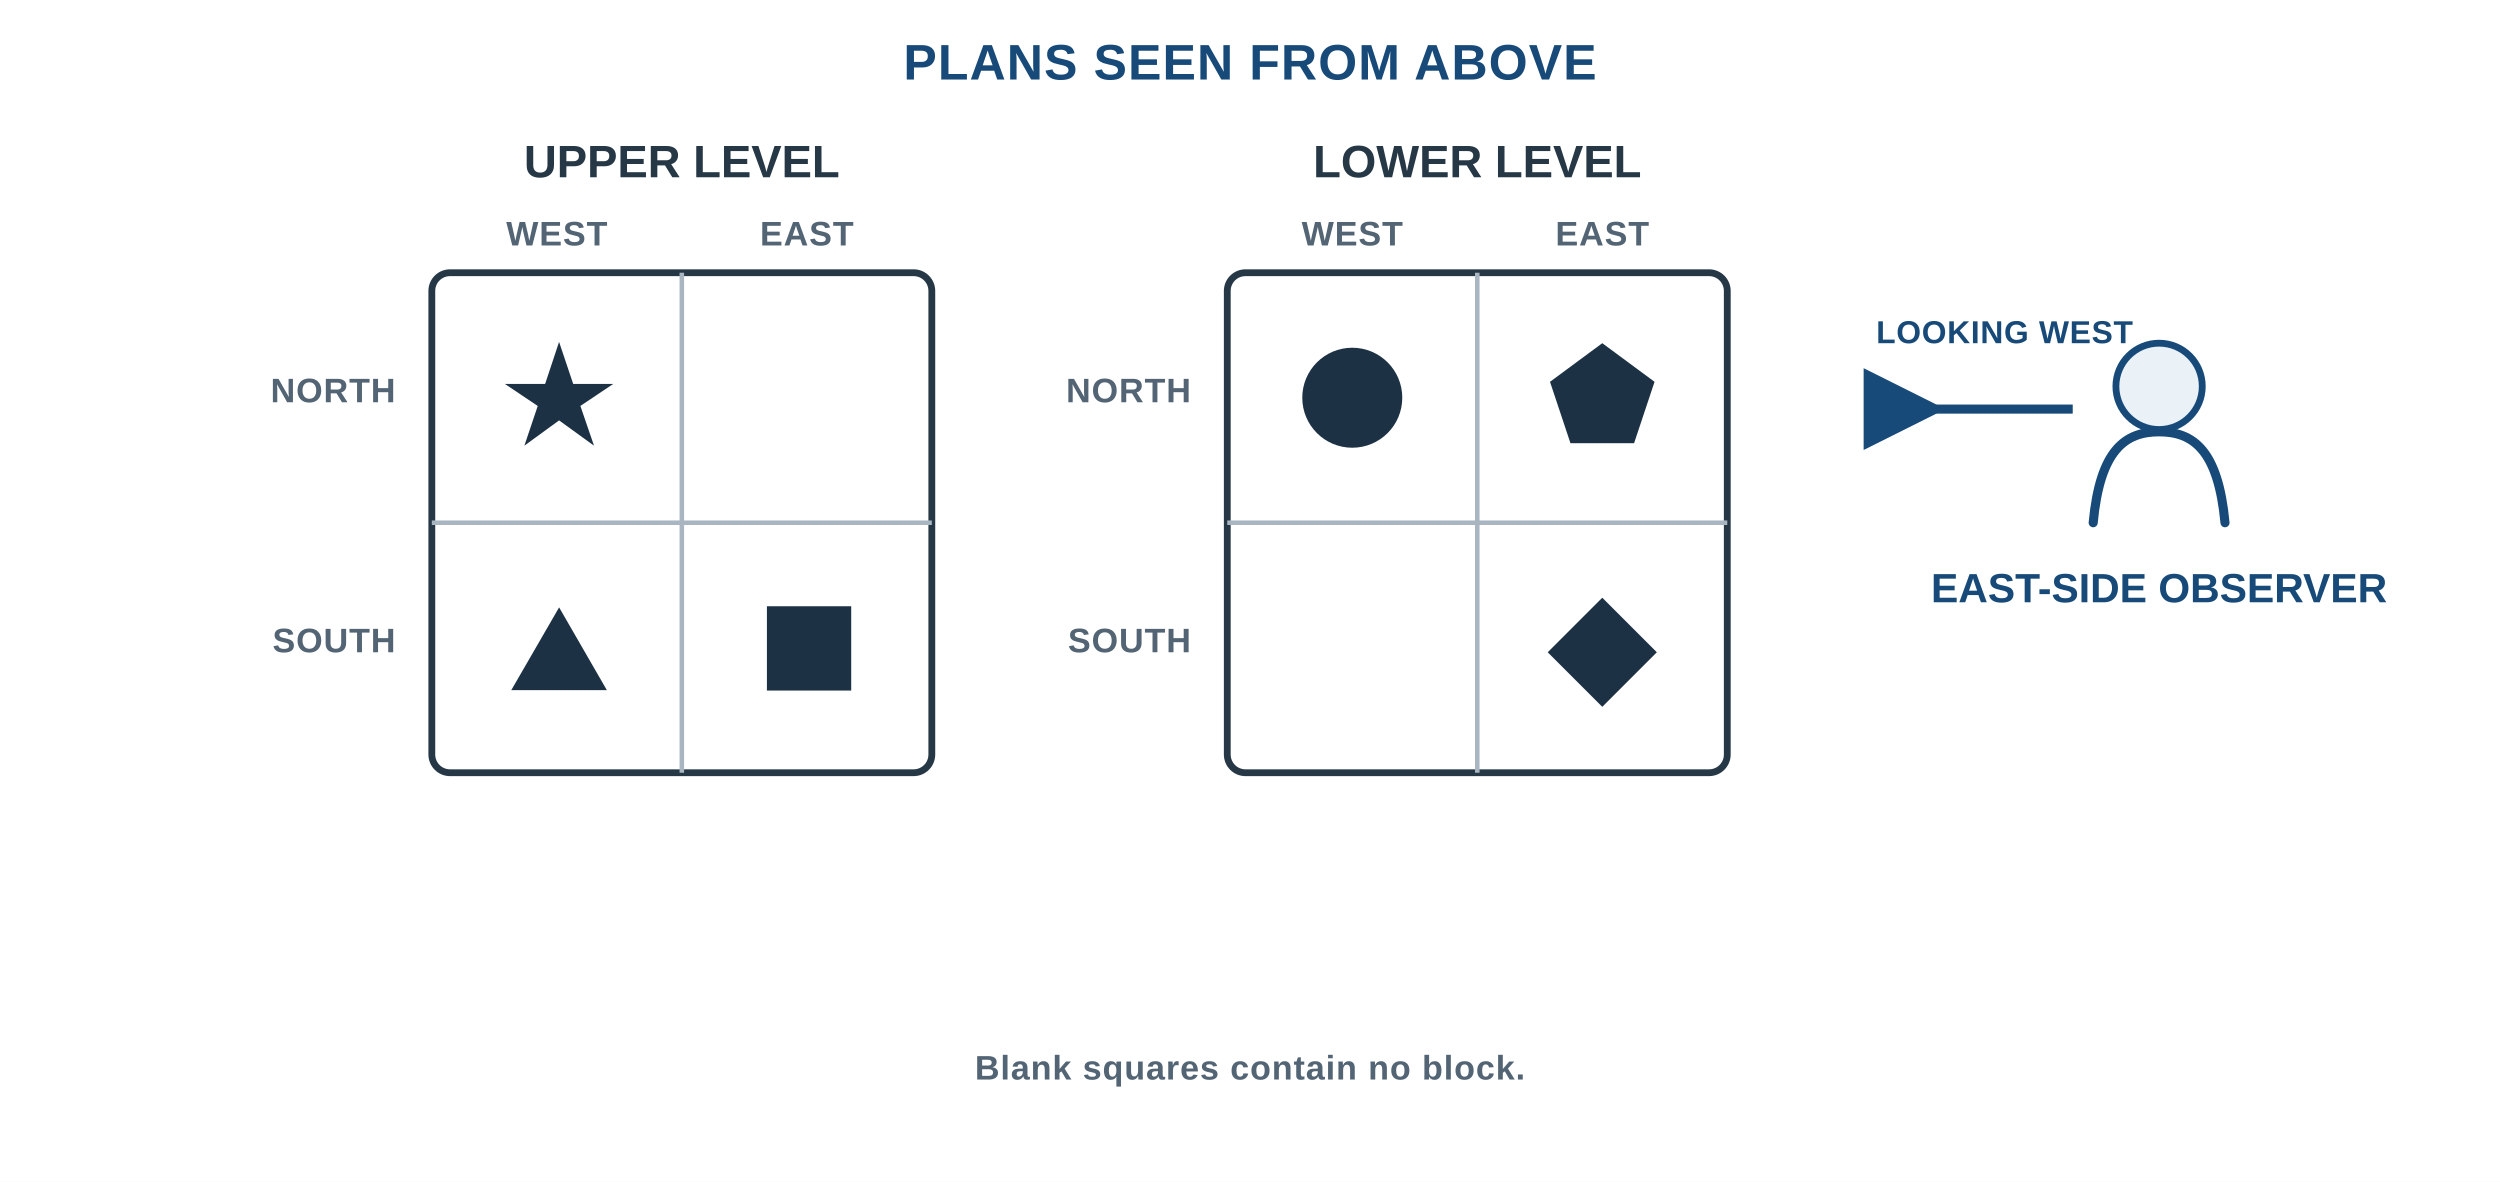
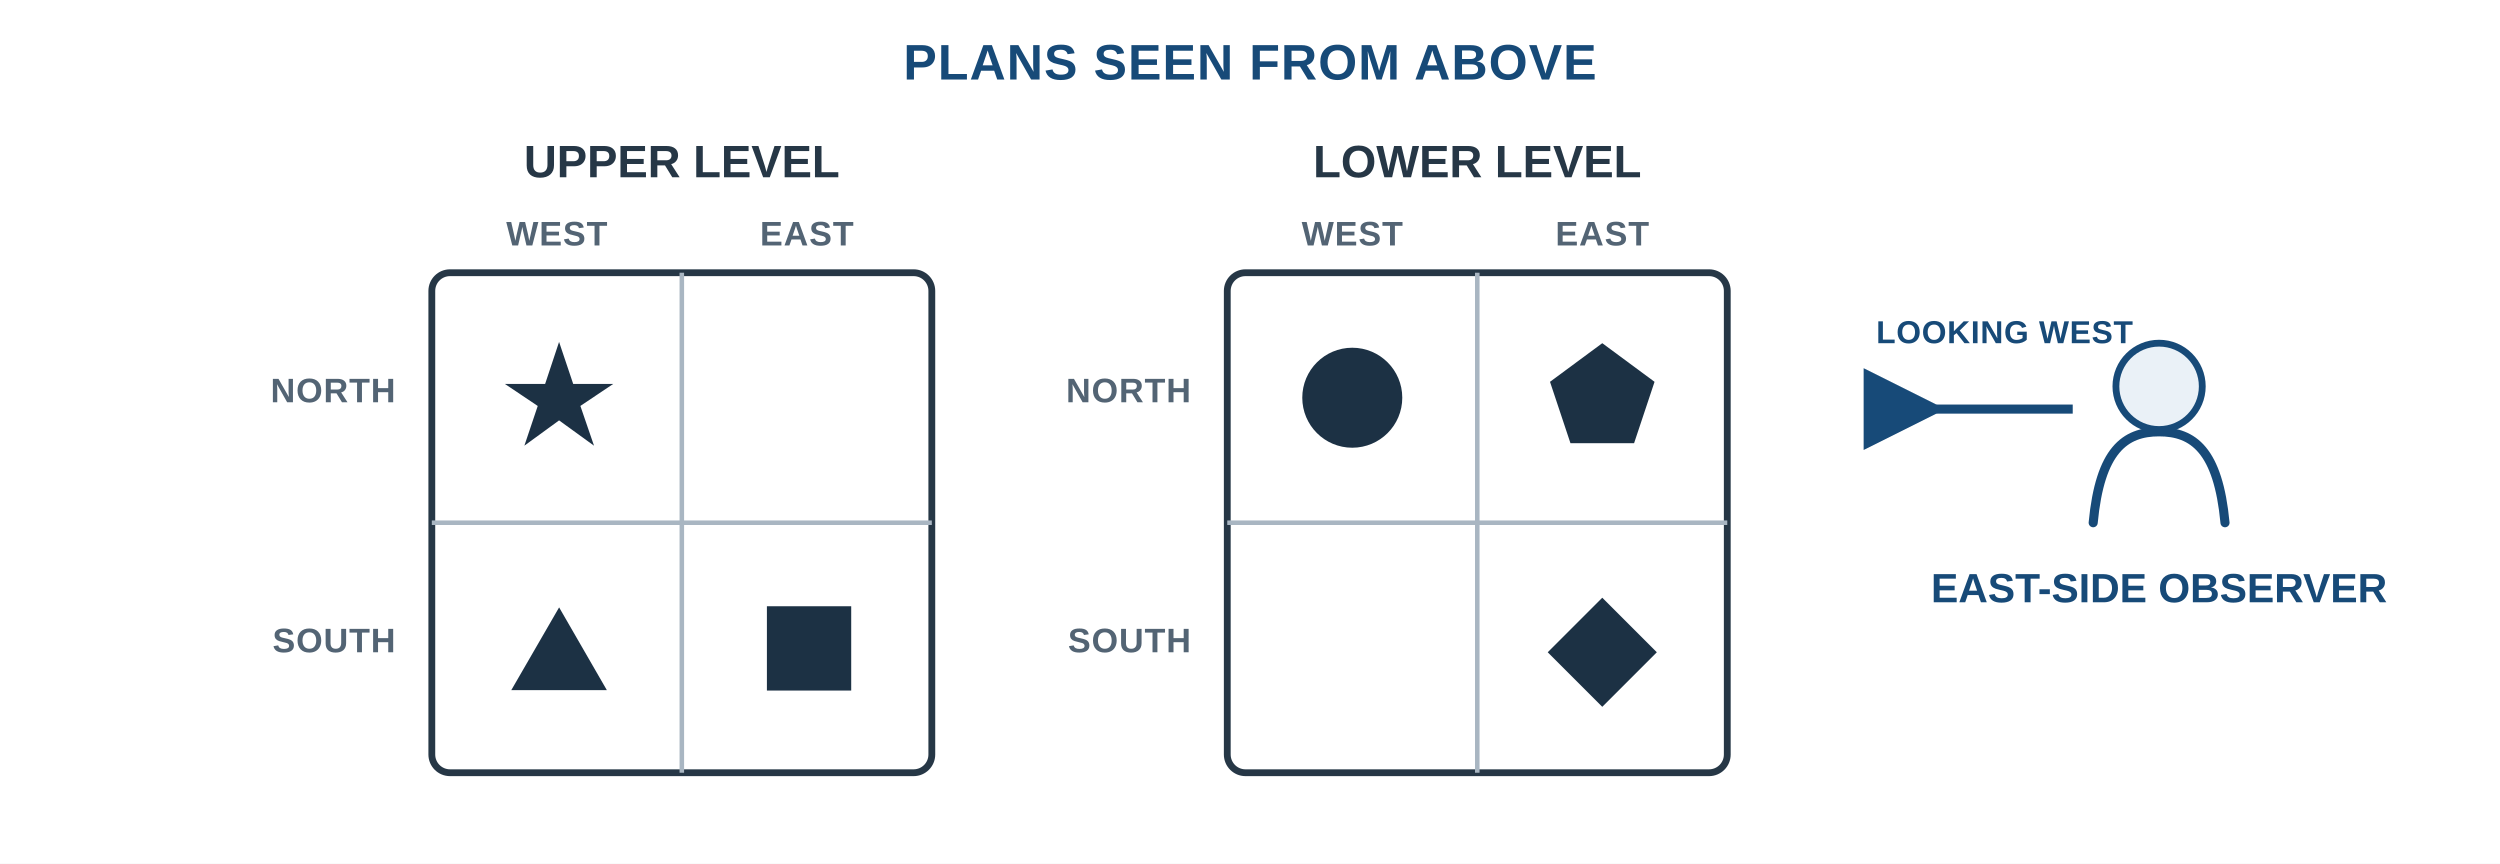
- <svg xmlns="http://www.w3.org/2000/svg" width="1100" height="520" viewBox="0 0 1100 520" role="img" aria-labelledby="title desc">
+ <svg xmlns="http://www.w3.org/2000/svg" width="1100" height="380" viewBox="0 0 1100 380" role="img" aria-labelledby="title desc">
  <defs>
    <marker id="west-arrow" markerWidth="9" markerHeight="9" refX="1" refY="4.5" orient="auto">
      <path d="M9 0L0 4.5L9 9Z" fill="#174a78" />
    </marker>
  </defs>
  <style>
    .title { font:700 22px Arial,sans-serif; fill:#174a78; letter-spacing:.5px; }
    .level { font:700 20px Arial,sans-serif; fill:#263746; }
    .axis { font:700 15px Arial,sans-serif; fill:#536474; letter-spacing:.4px; }
    .grid { fill:#fff; stroke:#263746; stroke-width:3; }
    .line { stroke:#a9b6c2; stroke-width:2; }
    .symbol { font:700 48px "Arial Unicode MS","Noto Sans Symbols 2",Arial,sans-serif; fill:#1c3144; text-anchor:middle; dominant-baseline:middle; }
    .observer { fill:#eaf1f7; stroke:#174a78; stroke-width:3; }
    .observerLine { fill:none; stroke:#174a78; stroke-width:4; stroke-linecap:round; }
    .look { stroke:#174a78; stroke-width:4; marker-end:url(#west-arrow); }
    .note { font:700 18px Arial,sans-serif; fill:#174a78; text-anchor:middle; }
    .direction { font:700 14px Arial,sans-serif; fill:#174a78; text-anchor:middle; letter-spacing:.3px; }
  </style>
-   <rect width="1100" height="520" fill="#fff" />
+   <rect width="1100" height="380" fill="#fff" />
  <text x="550" y="35" class="title" text-anchor="middle">PLANS SEEN FROM ABOVE</text>
  <text x="300" y="78" class="level" text-anchor="middle">UPPER LEVEL</text>
  <text x="245" y="108" class="axis" text-anchor="middle">WEST</text>
  <text x="355" y="108" class="axis" text-anchor="middle">EAST</text>
  <text x="174" y="177" class="axis" text-anchor="end">NORTH</text>
  <text x="174" y="287" class="axis" text-anchor="end">SOUTH</text>
  <rect x="190" y="120" width="220" height="220" rx="8" class="grid" />
  <line x1="300" y1="120" x2="300" y2="340" class="line" />
  <line x1="190" y1="230" x2="410" y2="230" class="line" />
  <text x="245" y="177" class="symbol">★</text>
  <text x="245" y="287" class="symbol">▲</text>
  <text x="355" y="287" class="symbol">■</text>
  <text x="650" y="78" class="level" text-anchor="middle">LOWER LEVEL</text>
  <text x="595" y="108" class="axis" text-anchor="middle">WEST</text>
  <text x="705" y="108" class="axis" text-anchor="middle">EAST</text>
  <text x="524" y="177" class="axis" text-anchor="end">NORTH</text>
  <text x="524" y="287" class="axis" text-anchor="end">SOUTH</text>
  <rect x="540" y="120" width="220" height="220" rx="8" class="grid" />
  <line x1="650" y1="120" x2="650" y2="340" class="line" />
  <line x1="540" y1="230" x2="760" y2="230" class="line" />
  <circle cx="595" cy="175" r="22" fill="#1c3144" />
  <polygon points="705,151 728,168 719,195 691,195 682,168" fill="#1c3144" />
  <polygon points="705,263 729,287 705,311 681,287" fill="#1c3144" />
  <circle cx="950" cy="170" r="19" class="observer" />
  <path d="M921 230 C924 198 935 190 950 190 C965 190 976 198 979 230" class="observerLine" />
  <line x1="912" y1="180" x2="852" y2="180" class="look" />
  <text x="882" y="151" class="direction">LOOKING WEST</text>
  <text x="950" y="265" class="note">EAST-SIDE OBSERVER</text>
-   <text x="550" y="475" class="axis" text-anchor="middle">Blank squares contain no block.</text>
</svg>
